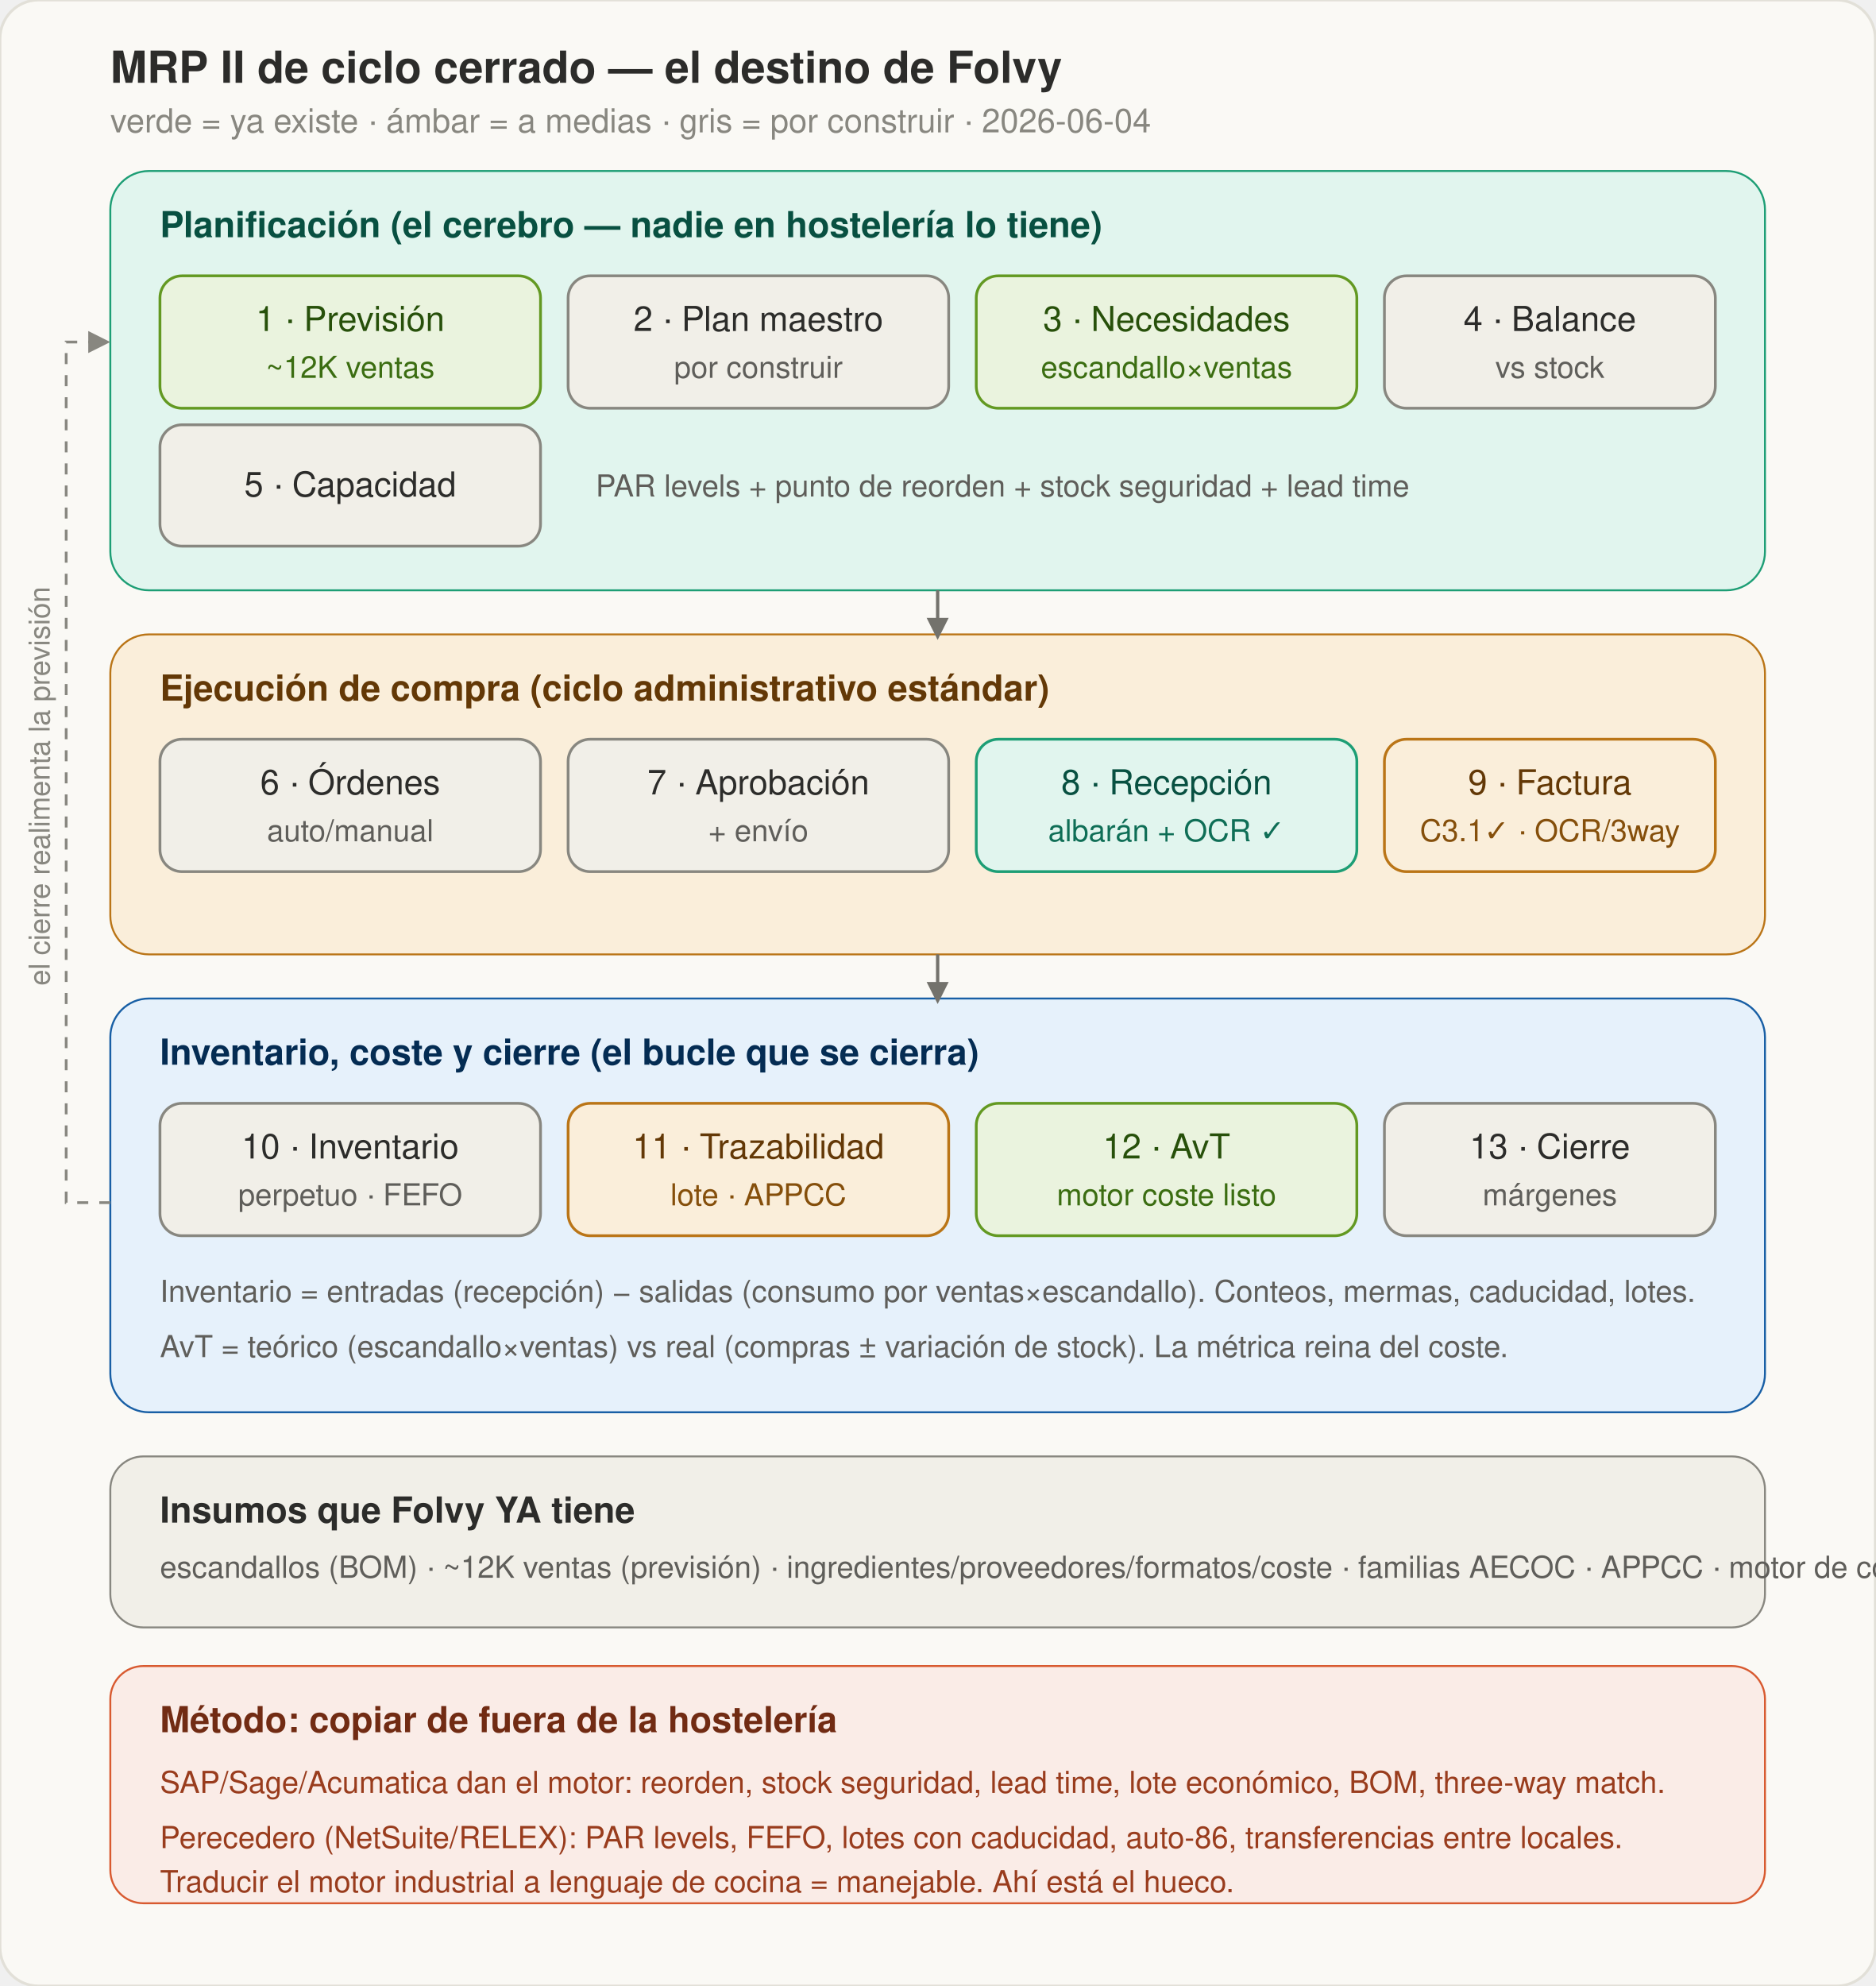
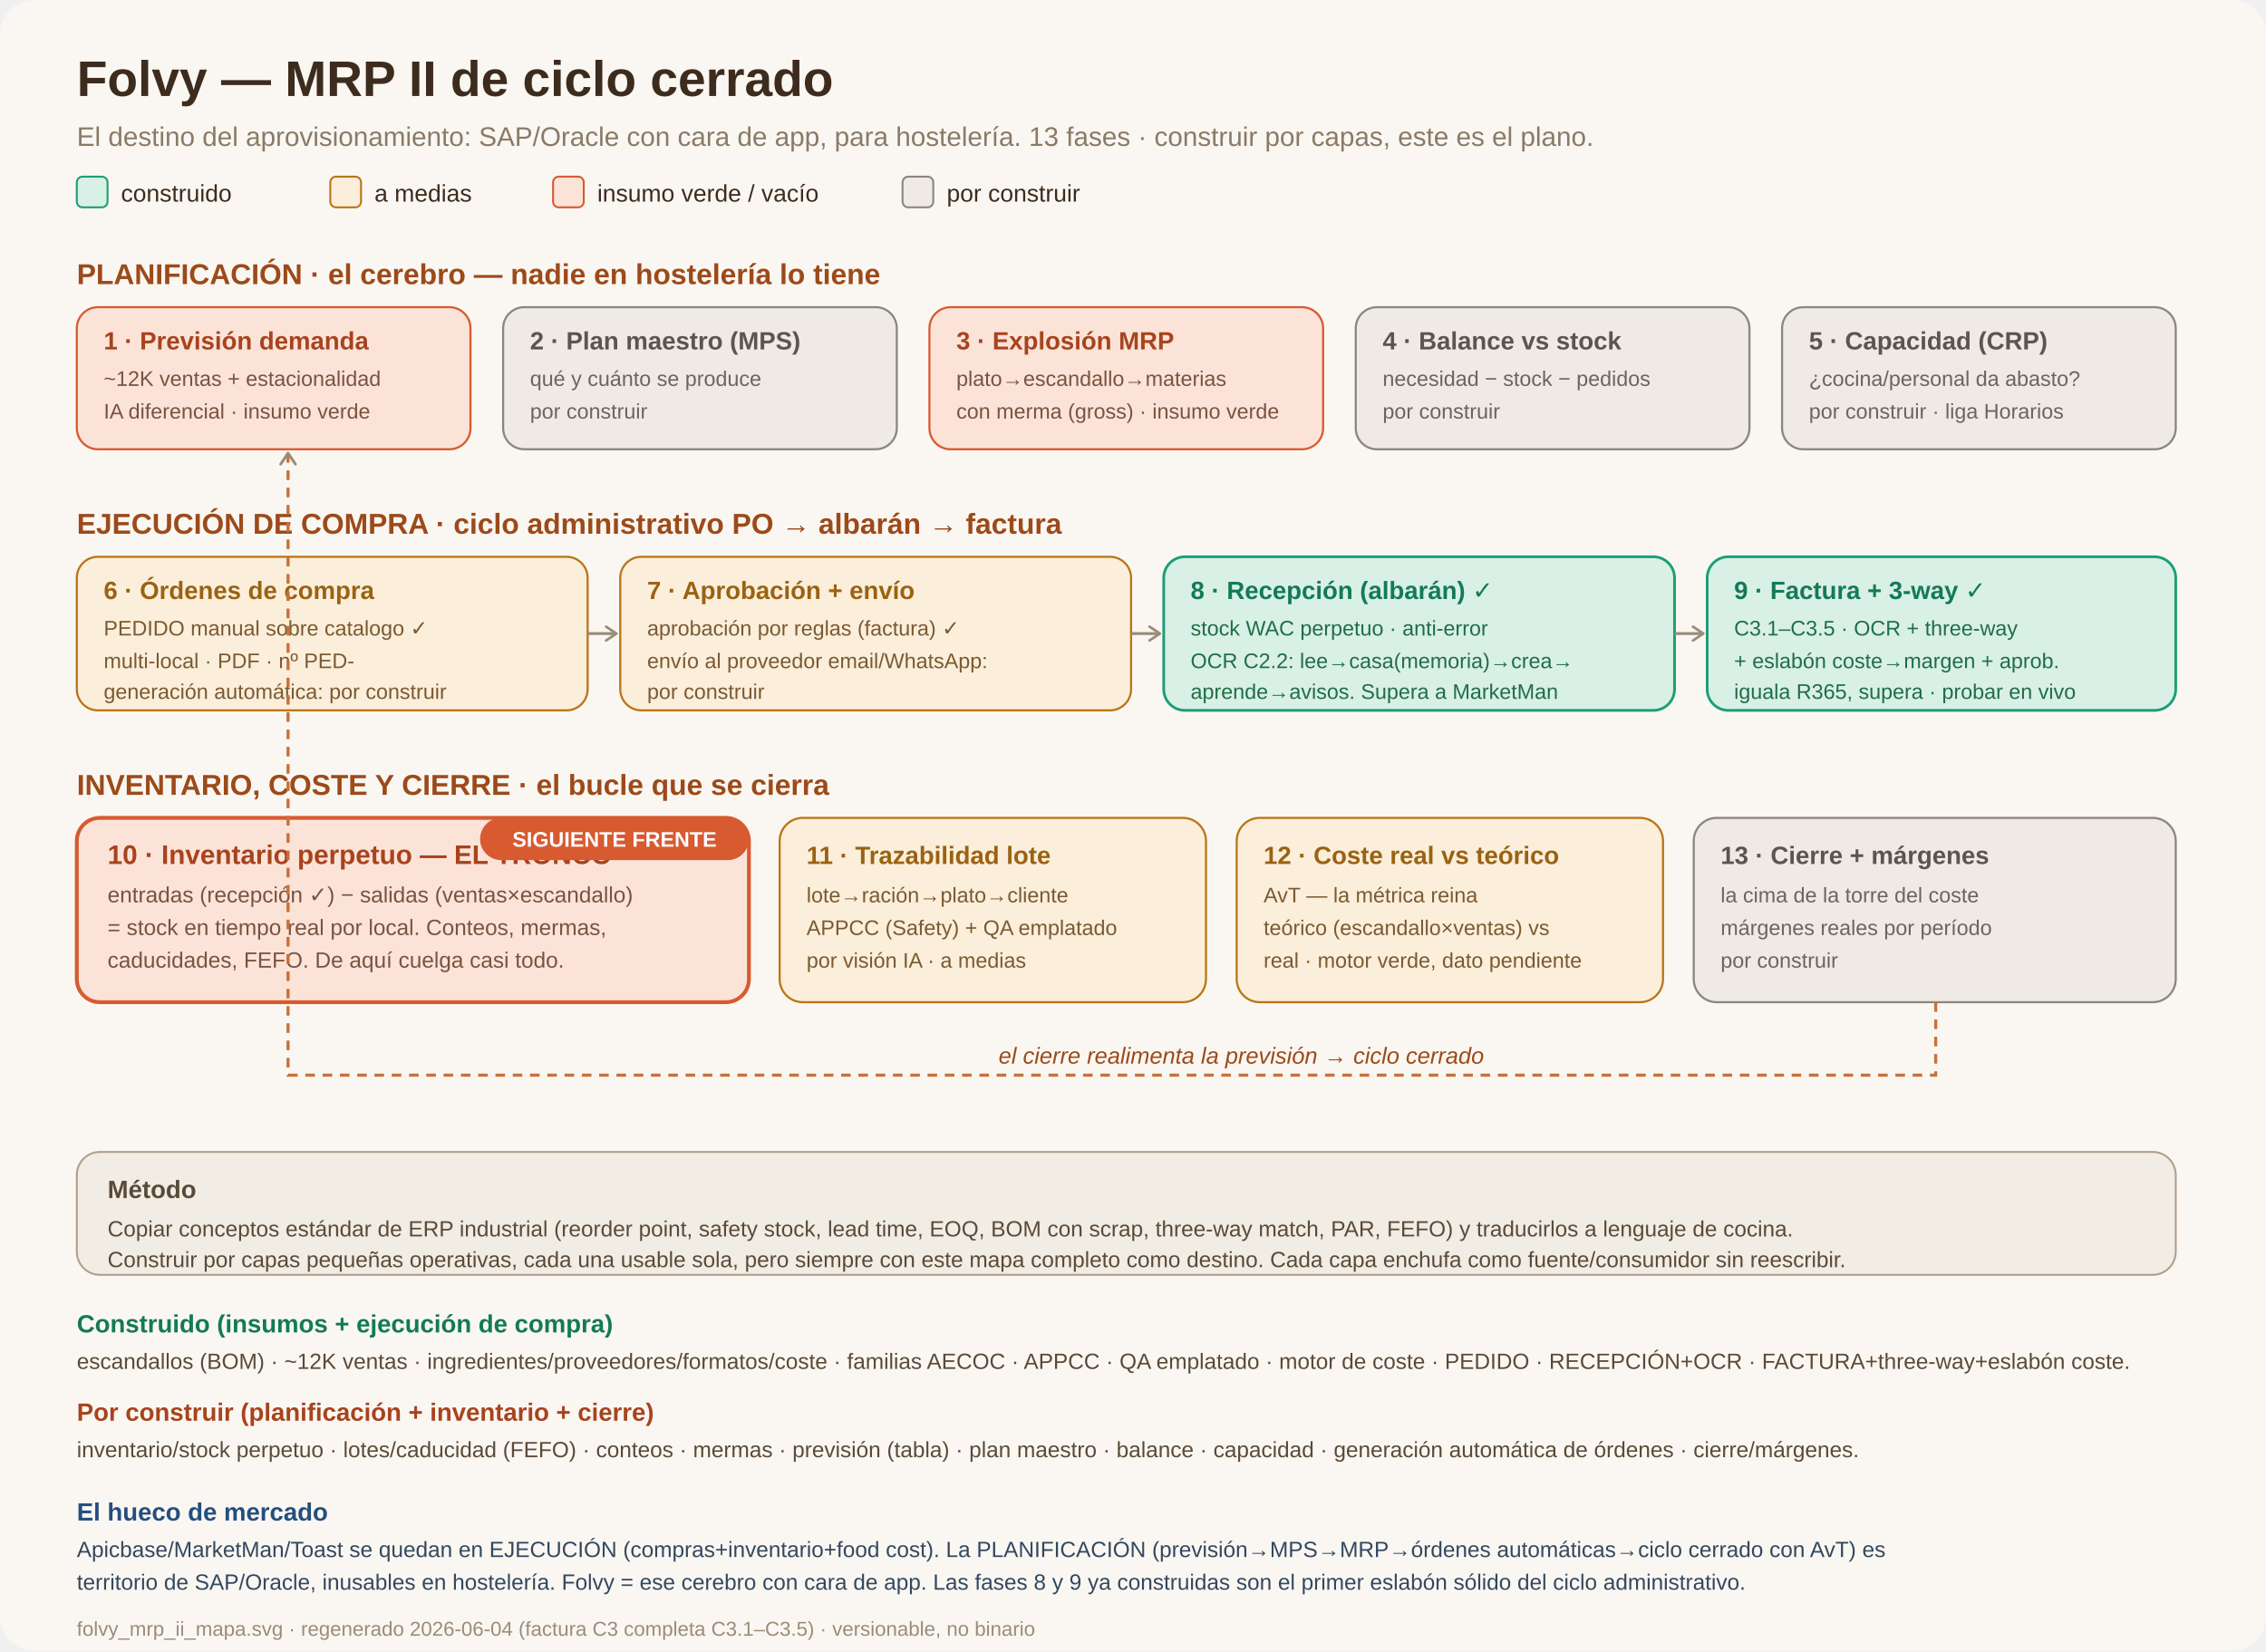
- <svg xmlns="http://www.w3.org/2000/svg" width="680" height="720" viewBox="0 0 680 720" font-family="Segoe UI, Helvetica, Arial, sans-serif" role="img" aria-label="Mapa MRP II de ciclo cerrado de Folvy a 2026-06-03">
-   <rect x="0" y="0" width="680" height="720" rx="14" fill="#faf9f5" stroke="#e2e0d8" stroke-width="1" />
-   <text x="40" y="30" font-size="16" font-weight="600" fill="#2c2c2a">MRP II de ciclo cerrado — el destino de Folvy</text>
-   <text x="40" y="48" font-size="12" fill="#888780">verde = ya existe · ámbar = a medias · gris = por construir · 2026-06-04</text>
-   <rect x="40" y="62" width="600" height="152" rx="14" fill="#e1f5ee" stroke="#1d9e75" stroke-width="0.7" />
-   <text x="58" y="86" font-size="13" font-weight="600" fill="#085041">Planificación (el cerebro — nadie en hostelería lo tiene)</text>
-   <rect x="58" y="100" width="138" height="48" rx="8" fill="#eaf3de" stroke="#639922" />
-   <text x="127" y="120" font-size="12.5" font-weight="500" fill="#27500a" text-anchor="middle">1 · Previsión</text>
-   <text x="127" y="137" font-size="11" fill="#3b6d11" text-anchor="middle">~12K ventas</text>
-   <rect x="206" y="100" width="138" height="48" rx="8" fill="#f1efe8" stroke="#888780" />
-   <text x="275" y="120" font-size="12.5" font-weight="500" fill="#2c2c2a" text-anchor="middle">2 · Plan maestro</text>
-   <text x="275" y="137" font-size="11" fill="#5f5e5a" text-anchor="middle">por construir</text>
-   <rect x="354" y="100" width="138" height="48" rx="8" fill="#eaf3de" stroke="#639922" />
-   <text x="423" y="120" font-size="12.5" font-weight="500" fill="#27500a" text-anchor="middle">3 · Necesidades</text>
-   <text x="423" y="137" font-size="11" fill="#3b6d11" text-anchor="middle">escandallo×ventas</text>
-   <rect x="502" y="100" width="120" height="48" rx="8" fill="#f1efe8" stroke="#888780" />
-   <text x="562" y="120" font-size="12.5" font-weight="500" fill="#2c2c2a" text-anchor="middle">4 · Balance</text>
-   <text x="562" y="137" font-size="11" fill="#5f5e5a" text-anchor="middle">vs stock</text>
-   <rect x="58" y="154" width="138" height="44" rx="8" fill="#f1efe8" stroke="#888780" />
-   <text x="127" y="180" font-size="12.5" font-weight="500" fill="#2c2c2a" text-anchor="middle">5 · Capacidad</text>
-   <text x="216" y="180" font-size="11" fill="#5f5e5a">PAR levels + punto de reorden + stock seguridad + lead time</text>
-   <rect x="40" y="230" width="600" height="116" rx="14" fill="#faeeda" stroke="#ba7517" stroke-width="0.7" />
-   <text x="58" y="254" font-size="13" font-weight="600" fill="#633806">Ejecución de compra (ciclo administrativo estándar)</text>
-   <rect x="58" y="268" width="138" height="48" rx="8" fill="#f1efe8" stroke="#888780" />
-   <text x="127" y="288" font-size="12.5" font-weight="500" fill="#2c2c2a" text-anchor="middle">6 · Órdenes</text>
-   <text x="127" y="305" font-size="11" fill="#5f5e5a" text-anchor="middle">auto/manual</text>
-   <rect x="206" y="268" width="138" height="48" rx="8" fill="#f1efe8" stroke="#888780" />
-   <text x="275" y="288" font-size="12.5" font-weight="500" fill="#2c2c2a" text-anchor="middle">7 · Aprobación</text>
-   <text x="275" y="305" font-size="11" fill="#5f5e5a" text-anchor="middle">+ envío</text>
-   <rect x="354" y="268" width="138" height="48" rx="8" fill="#e1f5ee" stroke="#1d9e75" />
-   <text x="423" y="288" font-size="12.5" font-weight="500" fill="#085041" text-anchor="middle">8 · Recepción</text>
-   <text x="423" y="305" font-size="11" fill="#0f6e56" text-anchor="middle">albarán + OCR ✓</text>
-   <rect x="502" y="268" width="120" height="48" rx="8" fill="#faeeda" stroke="#ba7517" />
-   <text x="562" y="288" font-size="12.5" font-weight="500" fill="#633806" text-anchor="middle">9 · Factura</text>
-   <text x="562" y="305" font-size="11" fill="#854f0b" text-anchor="middle">C3.1✓ · OCR/3way</text>
-   <rect x="40" y="362" width="600" height="150" rx="14" fill="#e6f1fb" stroke="#185fa5" stroke-width="0.7" />
-   <text x="58" y="386" font-size="13" font-weight="600" fill="#042c53">Inventario, coste y cierre (el bucle que se cierra)</text>
-   <rect x="58" y="400" width="138" height="48" rx="8" fill="#f1efe8" stroke="#888780" />
-   <text x="127" y="420" font-size="12.5" font-weight="500" fill="#2c2c2a" text-anchor="middle">10 · Inventario</text>
-   <text x="127" y="437" font-size="11" fill="#5f5e5a" text-anchor="middle">perpetuo · FEFO</text>
-   <rect x="206" y="400" width="138" height="48" rx="8" fill="#faeeda" stroke="#ba7517" />
-   <text x="275" y="420" font-size="12.5" font-weight="500" fill="#633806" text-anchor="middle">11 · Trazabilidad</text>
-   <text x="275" y="437" font-size="11" fill="#854f0b" text-anchor="middle">lote · APPCC</text>
-   <rect x="354" y="400" width="138" height="48" rx="8" fill="#eaf3de" stroke="#639922" />
-   <text x="423" y="420" font-size="12.5" font-weight="500" fill="#27500a" text-anchor="middle">12 · AvT</text>
-   <text x="423" y="437" font-size="11" fill="#3b6d11" text-anchor="middle">motor coste listo</text>
-   <rect x="502" y="400" width="120" height="48" rx="8" fill="#f1efe8" stroke="#888780" />
-   <text x="562" y="420" font-size="12.5" font-weight="500" fill="#2c2c2a" text-anchor="middle">13 · Cierre</text>
-   <text x="562" y="437" font-size="11" fill="#5f5e5a" text-anchor="middle">márgenes</text>
-   <text x="58" y="472" font-size="11" fill="#5f5e5a">Inventario = entradas (recepción) − salidas (consumo por ventas×escandallo). Conteos, mermas, caducidad, lotes.</text>
-   <text x="58" y="492" font-size="11" fill="#5f5e5a">AvT = teórico (escandallo×ventas) vs real (compras ± variación de stock). La métrica reina del coste.</text>
-   <line x1="340" y1="214" x2="340" y2="228" stroke="#73726c" stroke-width="1.2" />
-   <polygon points="340,232 336,224 344,224" fill="#73726c" />
-   <line x1="340" y1="346" x2="340" y2="360" stroke="#73726c" stroke-width="1.2" />
-   <polygon points="340,364 336,356 344,356" fill="#73726c" />
-   <path d="M40 436 L24 436 L24 124 L40 124" fill="none" stroke="#888780" stroke-width="1" stroke-dasharray="4 4" />
-   <polygon points="40,124 32,120 32,128" fill="#888780" />
-   <text x="18" y="285" font-size="10.5" fill="#888780" text-anchor="middle" transform="rotate(-90 18 285)">el cierre realimenta la previsión</text>
-   <rect x="40" y="528" width="600" height="62" rx="12" fill="#f1efe8" stroke="#888780" stroke-width="0.7" />
-   <text x="58" y="552" font-size="13" font-weight="600" fill="#2c2c2a">Insumos que Folvy YA tiene</text>
-   <text x="58" y="572" font-size="11" fill="#5f5e5a">escandallos (BOM) · ~12K ventas (previsión) · ingredientes/proveedores/formatos/coste · familias AECOC · APPCC · motor de coste</text>
-   <rect x="40" y="604" width="600" height="86" rx="12" fill="#faece7" stroke="#d85a30" stroke-width="0.7" />
-   <text x="58" y="628" font-size="13" font-weight="600" fill="#712b13">Método: copiar de fuera de la hostelería</text>
-   <text x="58" y="650" font-size="11" fill="#993c1d">SAP/Sage/Acumatica dan el motor: reorden, stock seguridad, lead time, lote económico, BOM, three-way match.</text>
-   <text x="58" y="670" font-size="11" fill="#993c1d">Perecedero (NetSuite/RELEX): PAR levels, FEFO, lotes con caducidad, auto-86, transferencias entre locales.</text>
-   <text x="58" y="686" font-size="11" fill="#993c1d">Traducir el motor industrial a lenguaje de cocina = manejable. Ahí está el hueco.</text>
+ <svg xmlns="http://www.w3.org/2000/svg" width="1180" height="860" viewBox="0 0 1180 860" font-family="Arial, Helvetica, sans-serif">
+   <defs>
+     <marker id="mrpar" viewBox="0 0 10 10" refX="8" refY="5" markerWidth="6" markerHeight="6" orient="auto-start-reverse">
+       <path d="M2 1L8 5L2 9" fill="none" stroke="#9a8c78" stroke-width="1.5" stroke-linecap="round" stroke-linejoin="round" />
+     </marker>
+   </defs>
+   <rect x="0" y="0" width="1180" height="860" rx="18" fill="#faf7f2" />
+   <text x="40" y="50" font-size="26" font-weight="700" fill="#3d2c1e">Folvy — MRP II de ciclo cerrado</text>
+   <text x="40" y="76" font-size="14" fill="#8a7a66">El destino del aprovisionamiento: SAP/Oracle con cara de app, para hostelería. 13 fases · construir por capas, este es el plano.</text>
+   <g font-size="12.5">
+     <rect x="40" y="92" width="16" height="16" rx="3" fill="#d9f0e6" stroke="#1d9e75" />
+     <text x="63" y="105" fill="#3d2c1e">construido</text>
+     <rect x="172" y="92" width="16" height="16" rx="3" fill="#fbeeda" stroke="#ba7517" />
+     <text x="195" y="105" fill="#3d2c1e">a medias</text>
+     <rect x="288" y="92" width="16" height="16" rx="3" fill="#fbe3d8" stroke="#d85a30" />
+     <text x="311" y="105" fill="#3d2c1e">insumo verde / vacío</text>
+     <rect x="470" y="92" width="16" height="16" rx="3" fill="#efeae3" stroke="#888780" />
+     <text x="493" y="105" fill="#3d2c1e">por construir</text>
+   </g>
+   <text x="40" y="148" font-size="15" font-weight="700" fill="#9c4a1a">PLANIFICACIÓN · el cerebro — nadie en hostelería lo tiene</text>
+   <rect x="40" y="160" width="205" height="74" rx="11" fill="#fbe3d8" stroke="#d85a30" stroke-width="1.1" />
+   <text x="54" y="182" font-size="13" font-weight="700" fill="#a8431d">1 · Previsión demanda</text>
+   <text x="54" y="201" font-size="11" fill="#7a5340">~12K ventas + estacionalidad</text>
+   <text x="54" y="218" font-size="11" fill="#7a5340">IA diferencial · insumo verde</text>
+   <rect x="262" y="160" width="205" height="74" rx="11" fill="#efeae3" stroke="#888780" stroke-width="1.1" />
+   <text x="276" y="182" font-size="13" font-weight="700" fill="#5a5550">2 · Plan maestro (MPS)</text>
+   <text x="276" y="201" font-size="11" fill="#6a655e">qué y cuánto se produce</text>
+   <text x="276" y="218" font-size="11" fill="#6a655e">por construir</text>
+   <rect x="484" y="160" width="205" height="74" rx="11" fill="#fbe3d8" stroke="#d85a30" stroke-width="1.1" />
+   <text x="498" y="182" font-size="13" font-weight="700" fill="#a8431d">3 · Explosión MRP</text>
+   <text x="498" y="201" font-size="11" fill="#7a5340">plato→escandallo→materias</text>
+   <text x="498" y="218" font-size="11" fill="#7a5340">con merma (gross) · insumo verde</text>
+   <rect x="706" y="160" width="205" height="74" rx="11" fill="#efeae3" stroke="#888780" stroke-width="1.1" />
+   <text x="720" y="182" font-size="13" font-weight="700" fill="#5a5550">4 · Balance vs stock</text>
+   <text x="720" y="201" font-size="11" fill="#6a655e">necesidad − stock − pedidos</text>
+   <text x="720" y="218" font-size="11" fill="#6a655e">por construir</text>
+   <rect x="928" y="160" width="205" height="74" rx="11" fill="#efeae3" stroke="#888780" stroke-width="1.1" />
+   <text x="942" y="182" font-size="13" font-weight="700" fill="#5a5550">5 · Capacidad (CRP)</text>
+   <text x="942" y="201" font-size="11" fill="#6a655e">¿cocina/personal da abasto?</text>
+   <text x="942" y="218" font-size="11" fill="#6a655e">por construir · liga Horarios</text>
+   <text x="40" y="278" font-size="15" font-weight="700" fill="#9c4a1a">EJECUCIÓN DE COMPRA · ciclo administrativo PO → albarán → factura</text>
+   <rect x="40" y="290" width="266" height="80" rx="11" fill="#fbeeda" stroke="#ba7517" stroke-width="1.1" />
+   <text x="54" y="312" font-size="13" font-weight="700" fill="#9a6212">6 · Órdenes de compra</text>
+   <text x="54" y="331" font-size="11" fill="#7a5a32">PEDIDO manual sobre catalogo ✓</text>
+   <text x="54" y="348" font-size="11" fill="#7a5a32">multi-local · PDF · nº PED-</text>
+   <text x="54" y="364" font-size="11" fill="#7a5a32">generación automática: por construir</text>
+   <rect x="323" y="290" width="266" height="80" rx="11" fill="#fbeeda" stroke="#ba7517" stroke-width="1.1" />
+   <text x="337" y="312" font-size="13" font-weight="700" fill="#9a6212">7 · Aprobación + envío</text>
+   <text x="337" y="331" font-size="11" fill="#7a5a32">aprobación por reglas (factura) ✓</text>
+   <text x="337" y="348" font-size="11" fill="#7a5a32">envío al proveedor email/WhatsApp:</text>
+   <text x="337" y="364" font-size="11" fill="#7a5a32">por construir</text>
+   <rect x="606" y="290" width="266" height="80" rx="11" fill="#d9f0e6" stroke="#1d9e75" stroke-width="1.4" />
+   <text x="620" y="312" font-size="13" font-weight="700" fill="#137a57">8 · Recepción (albarán) ✓</text>
+   <text x="620" y="331" font-size="11" fill="#1f6e47">stock WAC perpetuo · anti-error</text>
+   <text x="620" y="348" font-size="11" fill="#1f6e47">OCR C2.2: lee→casa(memoria)→crea→</text>
+   <text x="620" y="364" font-size="11" fill="#1f6e47">aprende→avisos. Supera a MarketMan</text>
+   <rect x="889" y="290" width="244" height="80" rx="11" fill="#d9f0e6" stroke="#1d9e75" stroke-width="1.4" />
+   <text x="903" y="312" font-size="13" font-weight="700" fill="#137a57">9 · Factura + 3-way ✓</text>
+   <text x="903" y="331" font-size="11" fill="#1f6e47">C3.1–C3.5 · OCR + three-way</text>
+   <text x="903" y="348" font-size="11" fill="#1f6e47">+ eslabón coste→margen + aprob.</text>
+   <text x="903" y="364" font-size="11" fill="#1f6e47">iguala R365, supera · probar en vivo</text>
+   <line x1="306" y1="330" x2="321" y2="330" stroke="#9a8c78" stroke-width="1.5" marker-end="url(#mrpar)" />
+   <line x1="589" y1="330" x2="604" y2="330" stroke="#9a8c78" stroke-width="1.5" marker-end="url(#mrpar)" />
+   <line x1="872" y1="330" x2="887" y2="330" stroke="#9a8c78" stroke-width="1.5" marker-end="url(#mrpar)" />
+   <text x="40" y="414" font-size="15" font-weight="700" fill="#9c4a1a">INVENTARIO, COSTE Y CIERRE · el bucle que se cierra</text>
+   <rect x="40" y="426" width="350" height="96" rx="12" fill="#fbe3d8" stroke="#d85a30" stroke-width="2" />
+   <text x="56" y="450" font-size="14" font-weight="700" fill="#a8431d">10 · Inventario perpetuo — EL TRONCO</text>
+   <text x="56" y="470" font-size="11.5" fill="#7a5340">entradas (recepción ✓) − salidas (ventas×escandallo)</text>
+   <text x="56" y="487" font-size="11.5" fill="#7a5340">= stock en tiempo real por local. Conteos, mermas,</text>
+   <text x="56" y="504" font-size="11.5" fill="#7a5340">caducidades, FEFO. De aquí cuelga casi todo.</text>
+   <rect x="250" y="426" width="140" height="22" rx="11" fill="#d85a30" />
+   <text x="320" y="441" font-size="11" font-weight="700" fill="#fff" text-anchor="middle">SIGUIENTE FRENTE</text>
+   <rect x="406" y="426" width="222" height="96" rx="12" fill="#fbeeda" stroke="#ba7517" stroke-width="1.1" />
+   <text x="420" y="450" font-size="13" font-weight="700" fill="#9a6212">11 · Trazabilidad lote</text>
+   <text x="420" y="470" font-size="11" fill="#7a5a32">lote→ración→plato→cliente</text>
+   <text x="420" y="487" font-size="11" fill="#7a5a32">APPCC (Safety) + QA emplatado</text>
+   <text x="420" y="504" font-size="11" fill="#7a5a32">por visión IA · a medias</text>
+   <rect x="644" y="426" width="222" height="96" rx="12" fill="#fbeeda" stroke="#ba7517" stroke-width="1.1" />
+   <text x="658" y="450" font-size="13" font-weight="700" fill="#9a6212">12 · Coste real vs teórico</text>
+   <text x="658" y="470" font-size="11" fill="#7a5a32">AvT — la métrica reina</text>
+   <text x="658" y="487" font-size="11" fill="#7a5a32">teórico (escandallo×ventas) vs</text>
+   <text x="658" y="504" font-size="11" fill="#7a5a32">real · motor verde, dato pendiente</text>
+   <rect x="882" y="426" width="251" height="96" rx="12" fill="#efeae3" stroke="#888780" stroke-width="1.1" />
+   <text x="896" y="450" font-size="13" font-weight="700" fill="#5a5550">13 · Cierre + márgenes</text>
+   <text x="896" y="470" font-size="11" fill="#6a655e">la cima de la torre del coste</text>
+   <text x="896" y="487" font-size="11" fill="#6a655e">márgenes reales por período</text>
+   <text x="896" y="504" font-size="11" fill="#6a655e">por construir</text>
+   <path d="M1008 522 L1008 560 L150 560 L150 236" fill="none" stroke="#c8703a" stroke-width="1.6" stroke-dasharray="5 4" marker-end="url(#mrpar)" />
+   <text x="520" y="554" font-size="12" font-style="italic" fill="#9c4a1a">el cierre realimenta la previsión → ciclo cerrado</text>
+   <rect x="40" y="600" width="1093" height="64" rx="12" fill="#f1ece4" stroke="#b0a08c" stroke-width="1" />
+   <text x="56" y="624" font-size="13" font-weight="700" fill="#5a4a38">Método</text>
+   <text x="56" y="644" font-size="11.5" fill="#5a4a38">Copiar conceptos estándar de ERP industrial (reorder point, safety stock, lead time, EOQ, BOM con scrap, three-way match, PAR, FEFO) y traducirlos a lenguaje de cocina.</text>
+   <text x="56" y="660" font-size="11.5" fill="#5a4a38">Construir por capas pequeñas operativas, cada una usable sola, pero siempre con este mapa completo como destino. Cada capa enchufa como fuente/consumidor sin reescribir.</text>
+   <text x="40" y="694" font-size="13" font-weight="700" fill="#137a57">Construido (insumos + ejecución de compra)</text>
+   <text x="40" y="713" font-size="11.5" fill="#5a4a38">escandallos (BOM) · ~12K ventas · ingredientes/proveedores/formatos/coste · familias AECOC · APPCC · QA emplatado · motor de coste · PEDIDO · RECEPCIÓN+OCR · FACTURA+three-way+eslabón coste.</text>
+   <text x="40" y="740" font-size="13" font-weight="700" fill="#a8431d">Por construir (planificación + inventario + cierre)</text>
+   <text x="40" y="759" font-size="11.5" fill="#5a4a38">inventario/stock perpetuo · lotes/caducidad (FEFO) · conteos · mermas · previsión (tabla) · plan maestro · balance · capacidad · generación automática de órdenes · cierre/márgenes.</text>
+   <text x="40" y="792" font-size="13" font-weight="700" fill="#244e7e">El hueco de mercado</text>
+   <text x="40" y="811" font-size="11.5" fill="#33485f">Apicbase/MarketMan/Toast se quedan en EJECUCIÓN (compras+inventario+food cost). La PLANIFICACIÓN (previsión→MPS→MRP→órdenes automáticas→ciclo cerrado con AvT) es</text>
+   <text x="40" y="828" font-size="11.5" fill="#33485f">territorio de SAP/Oracle, inusables en hostelería. Folvy = ese cerebro con cara de app. Las fases 8 y 9 ya construidas son el primer eslabón sólido del ciclo administrativo.</text>
+   <text x="40" y="852" font-size="10.5" fill="#9a8c78">folvy_mrp_ii_mapa.svg · regenerado 2026-06-04 (factura C3 completa C3.1–C3.5) · versionable, no binario</text>
</svg>
